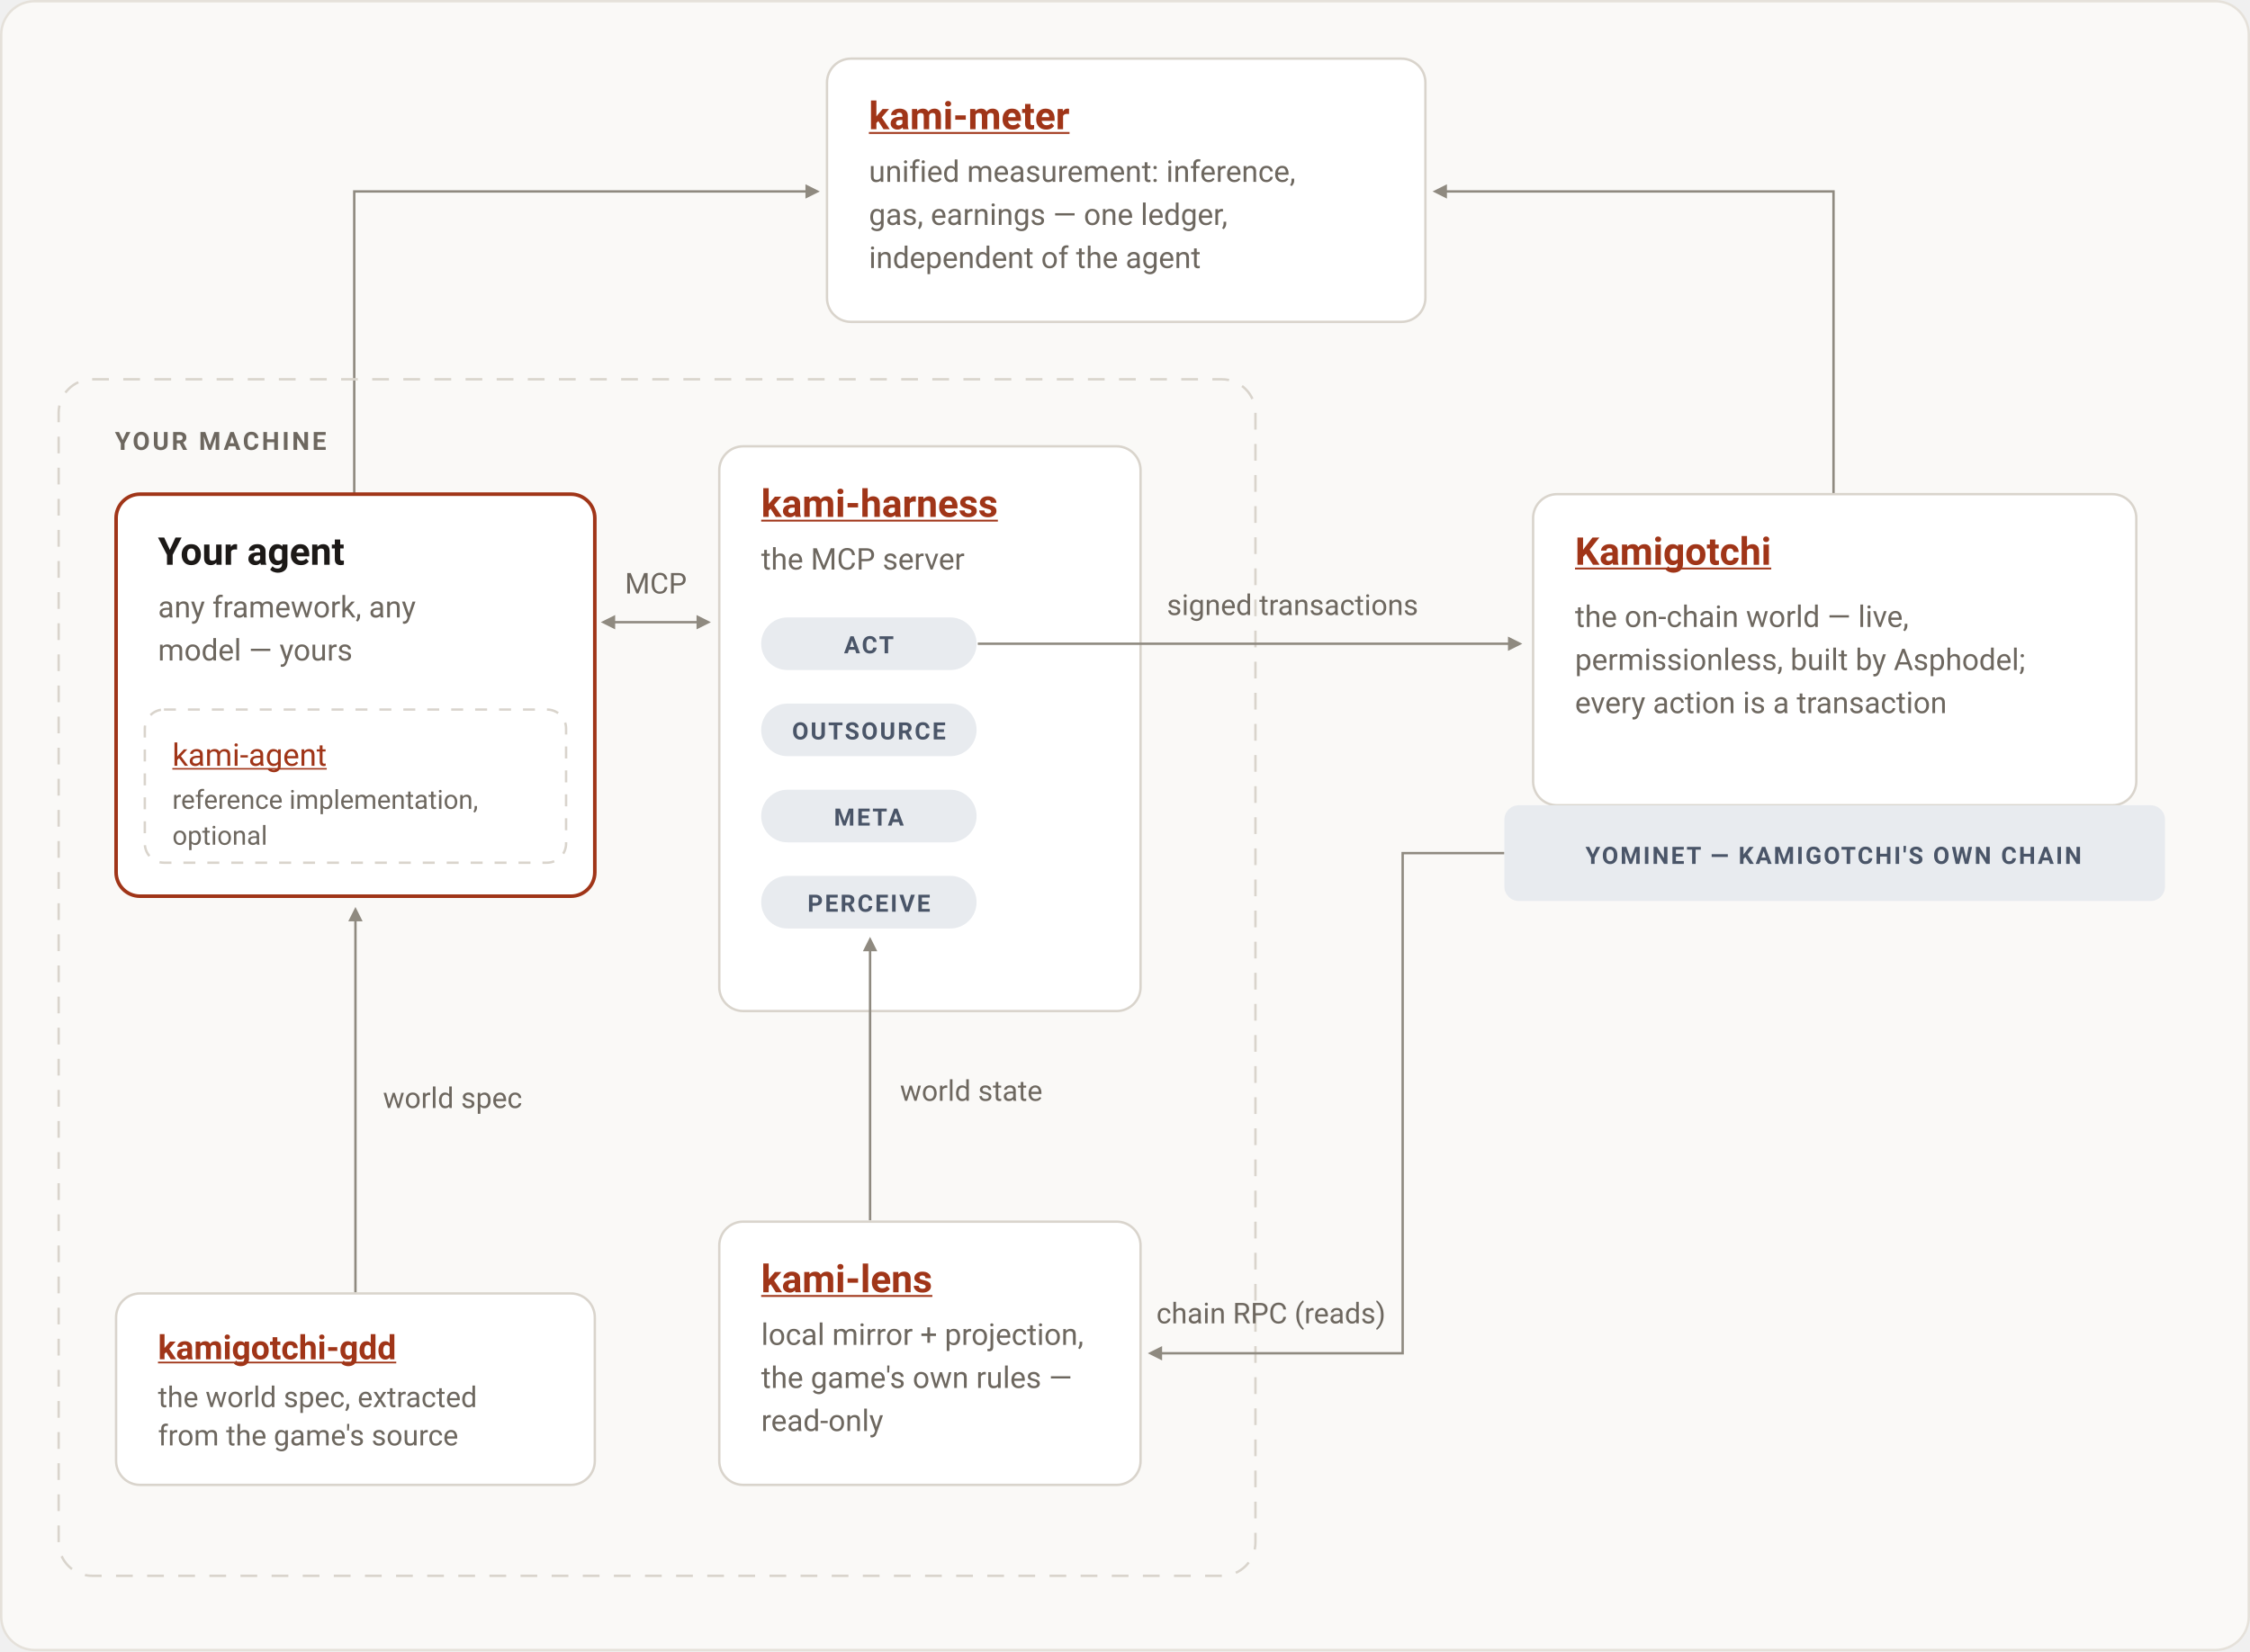
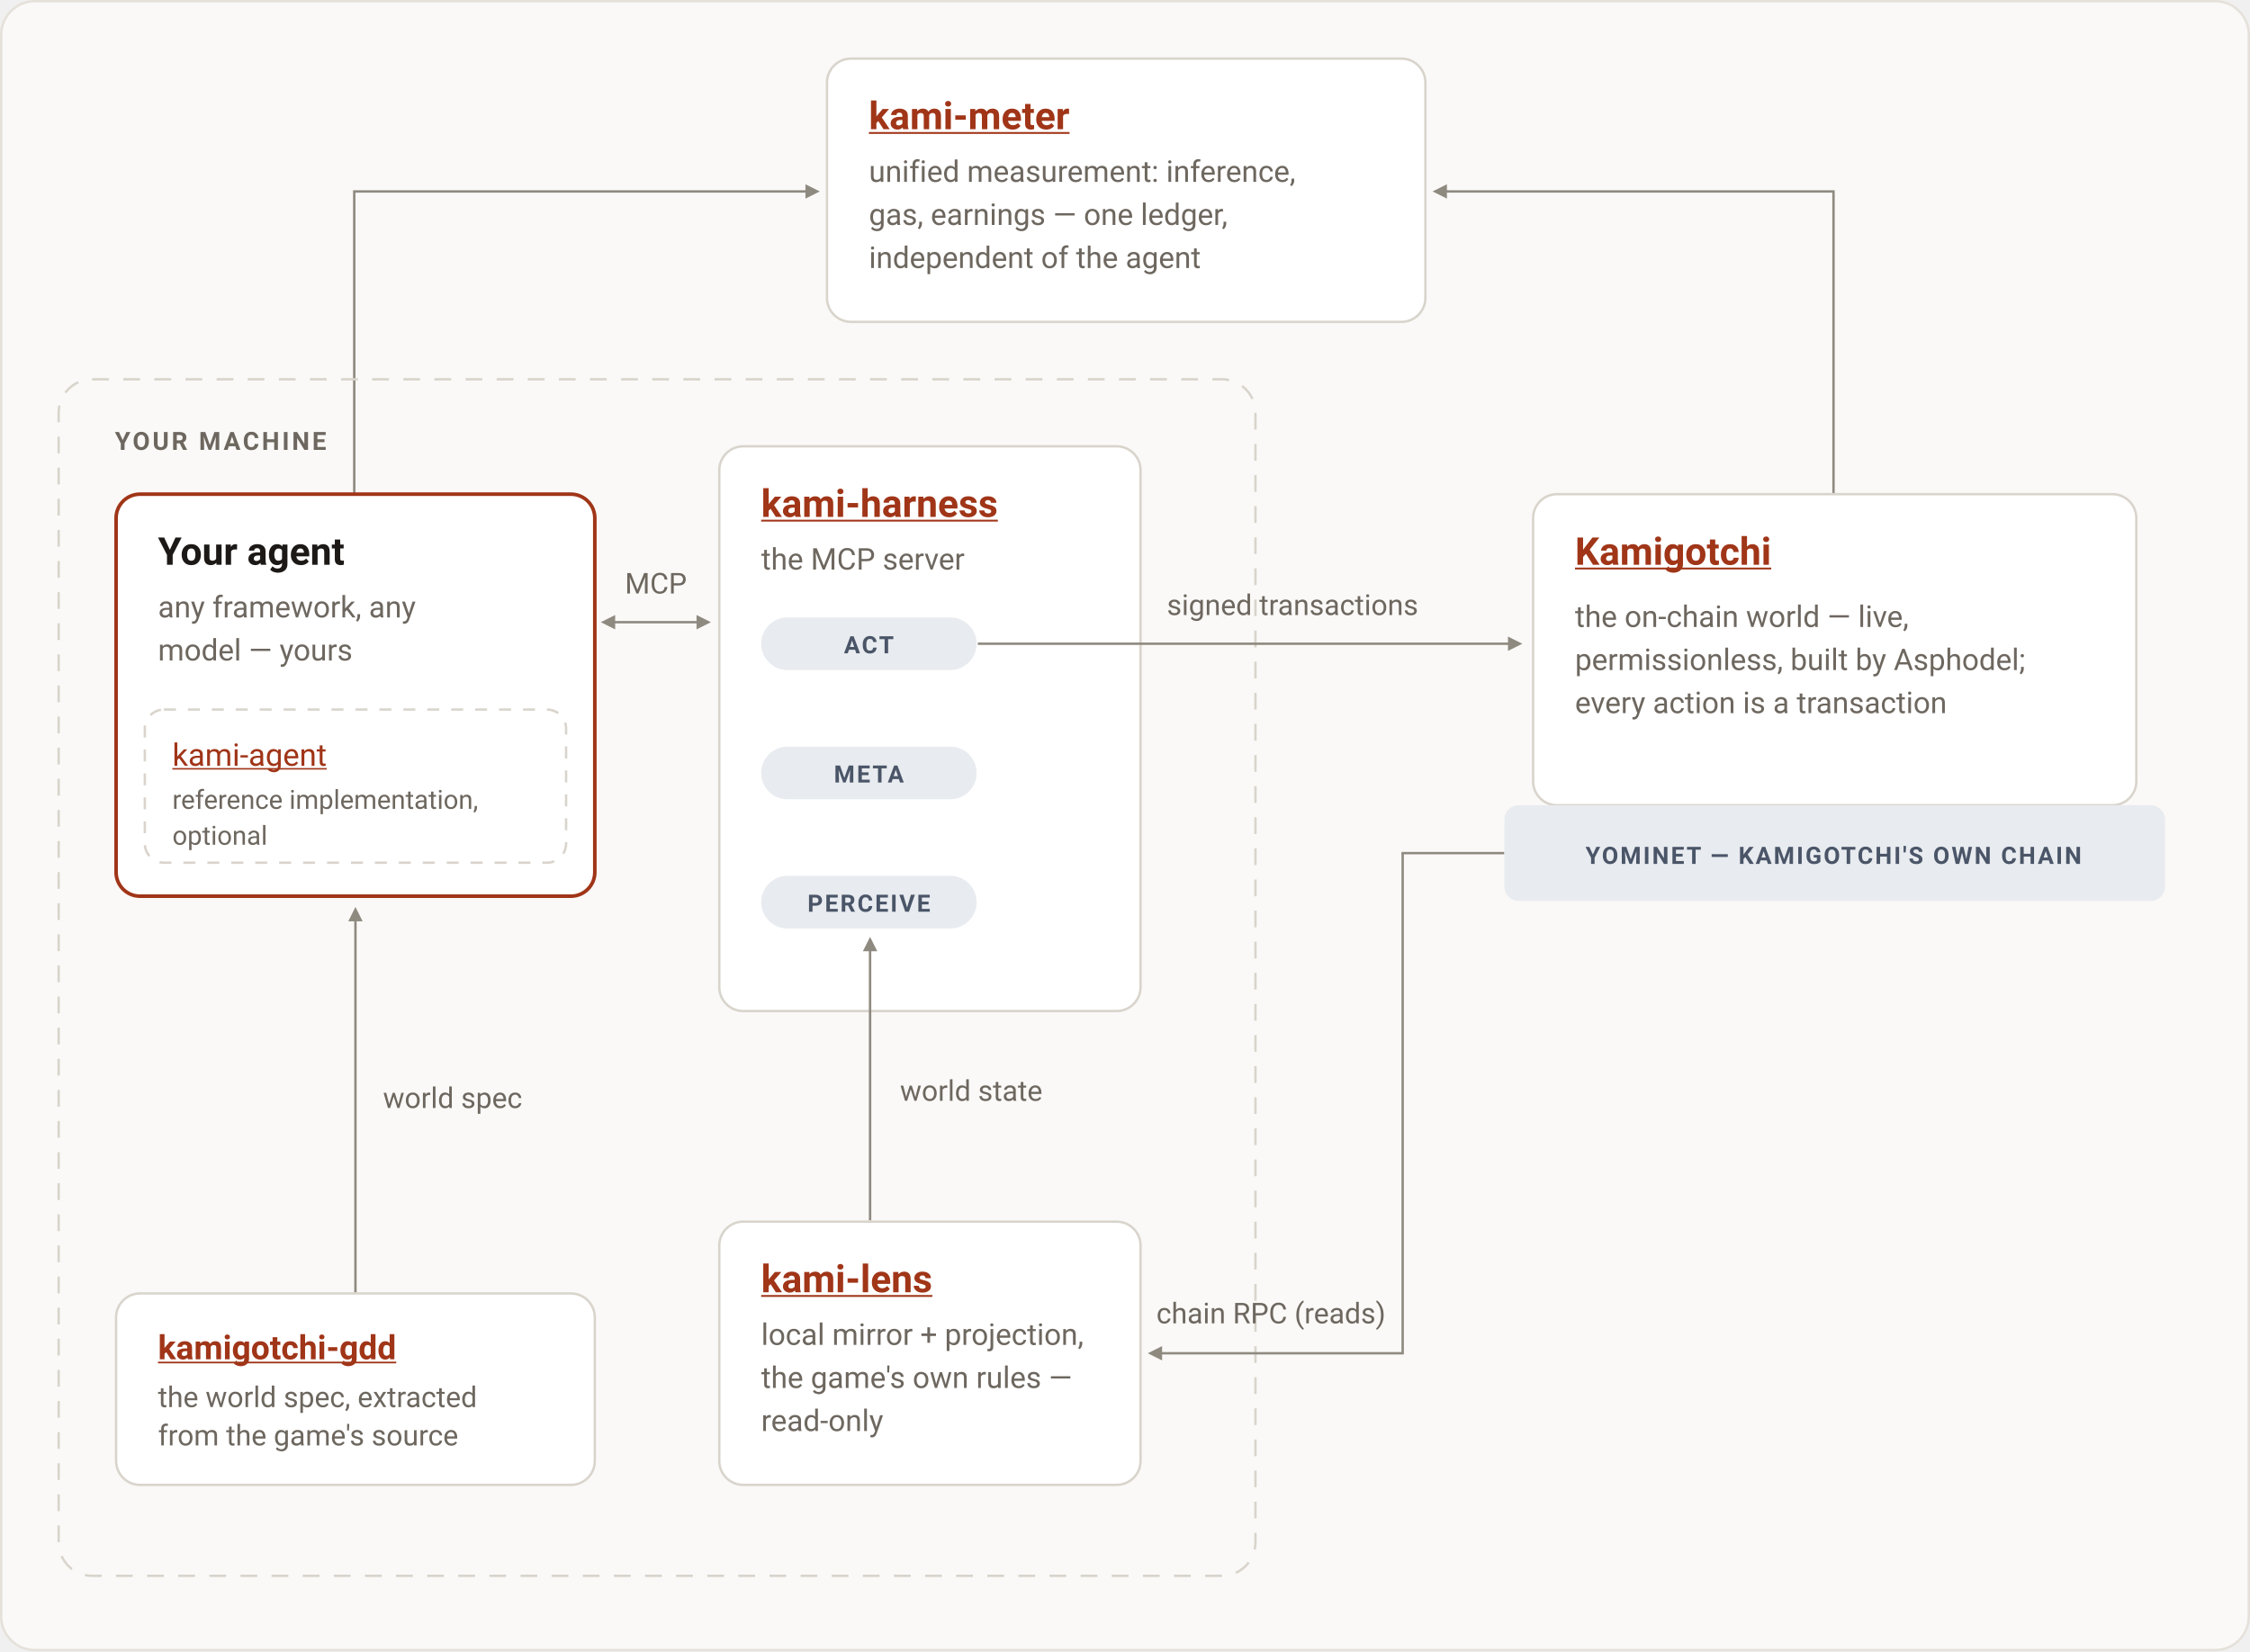
<svg xmlns="http://www.w3.org/2000/svg" viewBox="0 0 940 690" font-family="system-ui, -apple-system, 'Segoe UI', Roboto, sans-serif" role="img" aria-labelledby="stack-desc">
  <defs>
    <marker id="sf-head" markerWidth="7" markerHeight="7" refX="3.5" refY="3.5" orient="auto-start-reverse">
      <path class="af-arrow" d="M0.5,0.5 L6.5,3.5 L0.5,6.5 Z" fill="#8f8a80" />
    </marker>
  </defs>
  <rect class="af-bg" x="0.5" y="0.5" width="939" height="689" rx="14" fill="#faf9f7" stroke="#e5e1da" />
  <path class="af-conn" d="M148,206.5 V80 H339.5" fill="none" stroke="#8f8a80" marker-end="url(#sf-head)" />
  <path class="af-conn" d="M766,206.5 V80 H601.5" fill="none" stroke="#8f8a80" marker-end="url(#sf-head)" />
  <rect class="af-box" x="345.5" y="24.5" width="250" height="110" rx="10" fill="#ffffff" stroke="#d9d4cc" />
  <text class="af-title" x="363" y="54" font-size="16" font-weight="600" fill="#1c1917">
    <a href="https://github.com/tokedo/kami-meter">
      <tspan class="af-repo" fill="#a03518" text-decoration="underline">kami-meter</tspan>
    </a>
  </text>
  <text class="af-role" x="363" y="76" font-size="12.5" fill="#6d675f">unified measurement: inference,</text>
  <text class="af-role" x="363" y="94" font-size="12.5" fill="#6d675f">gas, earnings — one ledger,</text>
  <text class="af-role" x="363" y="112" font-size="12.5" fill="#6d675f">independent of the agent</text>
  <rect class="af-bound" x="24.5" y="158.5" width="500" height="500" rx="14" fill="none" stroke="#d9d4cc" stroke-dasharray="7 6" />
  <text class="af-conn-label" x="48" y="188" font-size="10.5" font-weight="700" letter-spacing="0.1em" fill="#6d675f">YOUR MACHINE</text>
  <rect class="af-box af-box-var" x="48.5" y="206.5" width="200" height="168" rx="10" fill="#ffffff" stroke="#a03518" stroke-width="1.5" />
  <text class="af-title" x="66" y="236" font-size="16" font-weight="600" fill="#1c1917">Your agent</text>
  <text class="af-role" x="66" y="258" font-size="12.5" fill="#6d675f">any framework, any</text>
  <text class="af-role" x="66" y="276" font-size="12.5" fill="#6d675f">model — yours</text>
  <rect class="af-bound" x="60.5" y="296.5" width="176" height="64" rx="8" fill="none" stroke="#d9d4cc" stroke-dasharray="5 5" />
  <text x="72" y="320" font-size="13">
    <a href="https://github.com/tokedo/kami-agent">
      <tspan class="af-repo" fill="#a03518" text-decoration="underline">kami-agent</tspan>
    </a>
  </text>
  <text class="af-role" x="72" y="338" font-size="11" fill="#6d675f">reference implementation,</text>
  <text class="af-role" x="72" y="353" font-size="11" fill="#6d675f">optional</text>
  <line class="af-conn" x1="254" y1="260" x2="294" y2="260" stroke="#8f8a80" marker-start="url(#sf-head)" marker-end="url(#sf-head)" />
  <text class="af-conn-label" x="274" y="248" font-size="12" text-anchor="middle" fill="#6d675f">MCP</text>
  <rect class="af-box" x="300.5" y="186.5" width="176" height="236" rx="10" fill="#ffffff" stroke="#d9d4cc" />
  <text class="af-title" x="318" y="216" font-size="16" font-weight="600" fill="#1c1917">
    <a href="https://github.com/tokedo/kami-harness">
      <tspan class="af-repo" fill="#a03518" text-decoration="underline">kami-harness</tspan>
    </a>
  </text>
  <text class="af-role" x="318" y="238" font-size="12.5" fill="#6d675f">the MCP server</text>
  <rect class="af-badge" x="318" y="258" width="90" height="22" rx="11" fill="#e8ebef" />
  <text class="af-badge-text" x="363" y="273" font-size="10" font-weight="700" letter-spacing="0.08em" text-anchor="middle" fill="#4a5568">ACT</text>
-   <rect class="af-badge" x="318" y="294" width="90" height="22" rx="11" fill="#e8ebef" />
-   <text class="af-badge-text" x="363" y="309" font-size="10" font-weight="700" letter-spacing="0.08em" text-anchor="middle" fill="#4a5568">OUTSOURCE</text>
-   <rect class="af-badge" x="318" y="330" width="90" height="22" rx="11" fill="#e8ebef" />
-   <text class="af-badge-text" x="363" y="345" font-size="10" font-weight="700" letter-spacing="0.08em" text-anchor="middle" fill="#4a5568">META</text>
+   <rect class="af-badge" x="318" y="312" width="90" height="22" rx="11" fill="#e8ebef" />
+   <text class="af-badge-text" x="363" y="327" font-size="10" font-weight="700" letter-spacing="0.08em" text-anchor="middle" fill="#4a5568">META</text>
  <rect class="af-badge" x="318" y="366" width="90" height="22" rx="11" fill="#e8ebef" />
  <text class="af-badge-text" x="363" y="381" font-size="10" font-weight="700" letter-spacing="0.08em" text-anchor="middle" fill="#4a5568">PERCEIVE</text>
  <line class="af-conn" x1="408.5" y1="269" x2="633" y2="269" stroke="#8f8a80" marker-end="url(#sf-head)" />
  <text class="af-conn-label" x="540" y="257" font-size="12" text-anchor="middle" fill="#6d675f">signed transactions</text>
  <line class="af-conn" x1="363.5" y1="510" x2="363.5" y2="394.5" stroke="#8f8a80" marker-end="url(#sf-head)" />
  <text class="af-conn-label" x="376" y="460" font-size="12" fill="#6d675f">world state</text>
  <rect class="af-box" x="300.5" y="510.5" width="176" height="110" rx="10" fill="#ffffff" stroke="#d9d4cc" />
  <text class="af-title" x="318" y="540" font-size="16" font-weight="600" fill="#1c1917">
    <a href="https://github.com/tokedo/kami-lens">
      <tspan class="af-repo" fill="#a03518" text-decoration="underline">kami-lens</tspan>
    </a>
  </text>
  <text class="af-role" x="318" y="562" font-size="12.5" fill="#6d675f">local mirror + projection,</text>
  <text class="af-role" x="318" y="580" font-size="12.5" fill="#6d675f">the game's own rules —</text>
  <text class="af-role" x="318" y="598" font-size="12.5" fill="#6d675f">read-only</text>
  <path class="af-conn" d="M628.5,356.5 H586 V565.5 H482.5" fill="none" stroke="#8f8a80" marker-end="url(#sf-head)" />
  <text class="af-conn-label" x="531" y="553" font-size="12" text-anchor="middle" fill="#6d675f">chain RPC (reads)</text>
  <rect class="af-box" x="48.5" y="540.5" width="200" height="80" rx="10" fill="#ffffff" stroke="#d9d4cc" />
  <text x="66" y="568" font-size="14" font-weight="600">
    <a href="https://github.com/tokedo/kamigotchi-gdd">
      <tspan class="af-repo" fill="#a03518" text-decoration="underline">kamigotchi-gdd</tspan>
    </a>
  </text>
  <text class="af-role" x="66" y="588" font-size="12" fill="#6d675f">the world spec, extracted</text>
  <text class="af-role" x="66" y="604" font-size="12" fill="#6d675f">from the game's source</text>
  <line class="af-conn" x1="148.5" y1="540" x2="148.5" y2="382" stroke="#8f8a80" marker-end="url(#sf-head)" />
  <text class="af-conn-label" x="160" y="463" font-size="12" fill="#6d675f">world spec</text>
  <rect class="af-box" x="640.5" y="206.5" width="252" height="130" rx="10" fill="#ffffff" stroke="#d9d4cc" />
  <text class="af-title" x="658" y="236" font-size="16" font-weight="600" fill="#1c1917">
    <a href="https://github.com/Asphodel-OS/kamigotchi">
      <tspan class="af-repo" fill="#a03518" text-decoration="underline">Kamigotchi</tspan>
    </a>
  </text>
  <text class="af-role" x="658" y="262" font-size="12.5" fill="#6d675f">the on-chain world — live,</text>
  <text class="af-role" x="658" y="280" font-size="12.5" fill="#6d675f">permissionless, built by Asphodel;</text>
  <text class="af-role" x="658" y="298" font-size="12.5" fill="#6d675f">every action is a transaction</text>
  <rect class="af-badge" x="628.5" y="336.5" width="276" height="40" rx="6" fill="#e8ebef" />
  <text class="af-badge-text" x="766" y="361" font-size="10" font-weight="700" letter-spacing="0.08em" text-anchor="middle" fill="#4a5568">YOMINET — KAMIGOTCHI'S OWN CHAIN</text>
</svg>
